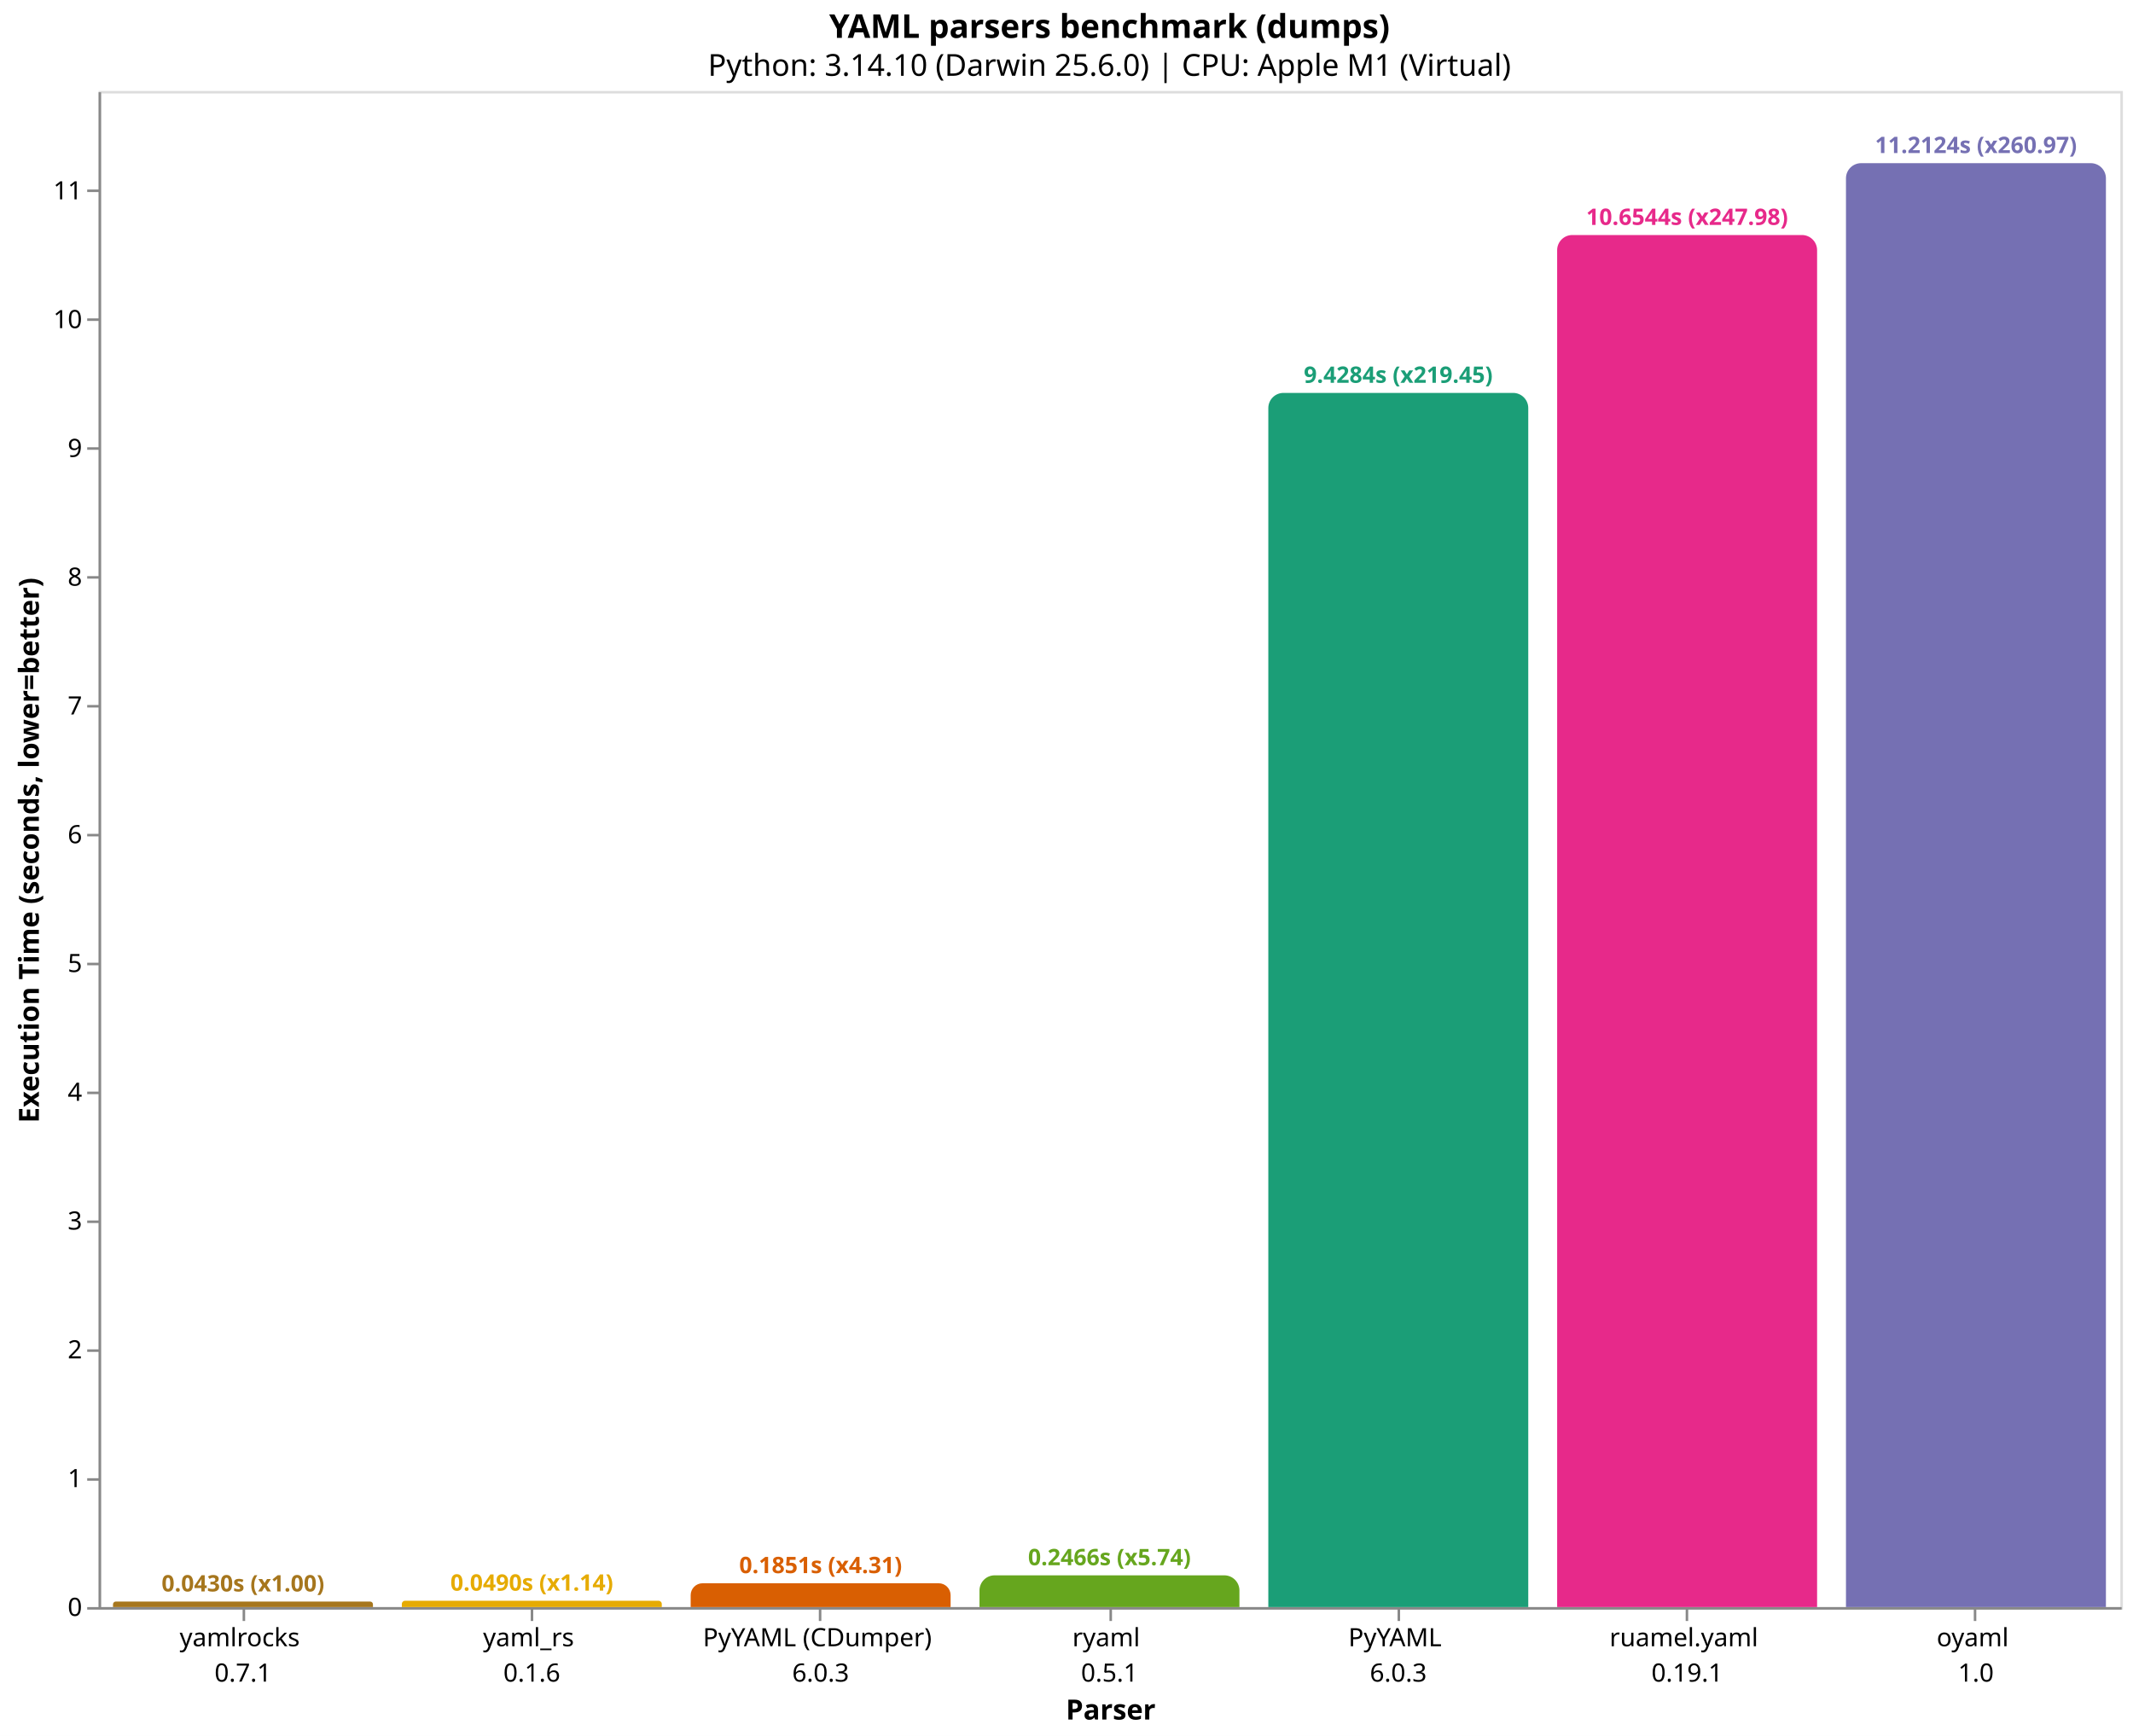
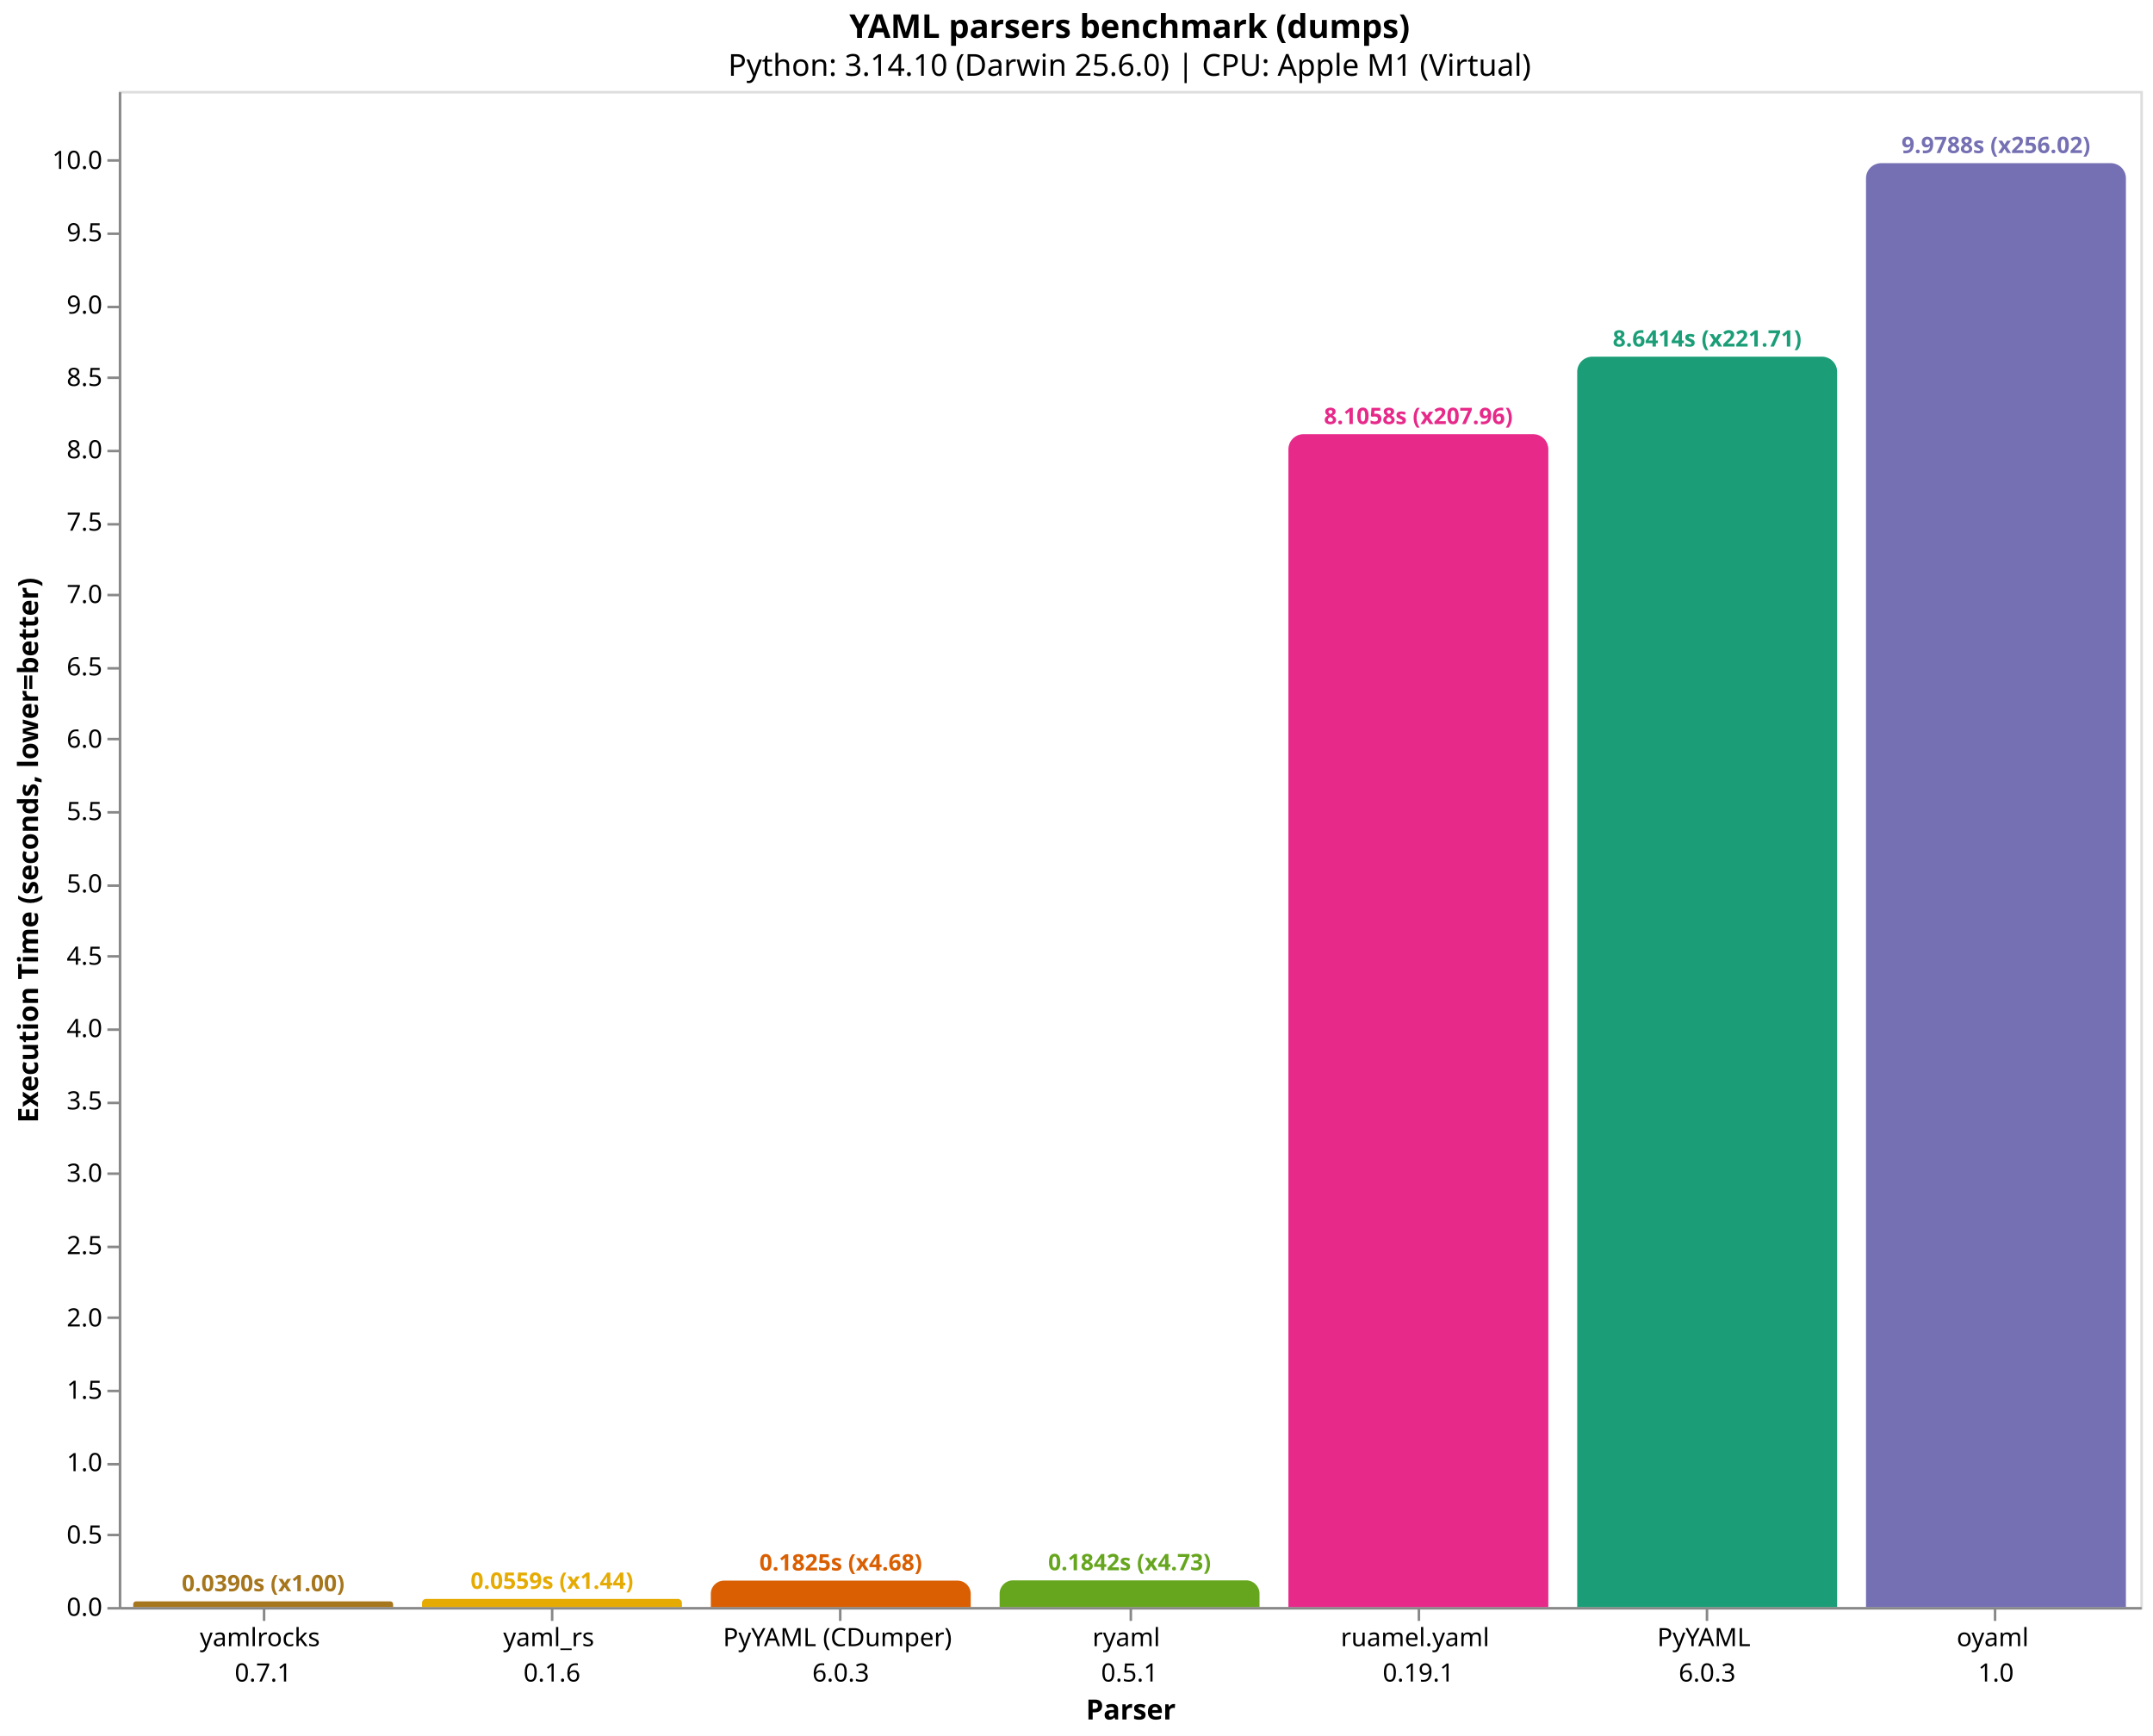
- <svg xmlns="http://www.w3.org/2000/svg" version="1.1" class="marks" width="844" height="687" viewBox="0 0 844 687">
-   <rect width="844" height="687" fill="white" />
-   <g fill="none" stroke-miterlimit="10" transform="translate(39,36)">
+ <svg xmlns="http://www.w3.org/2000/svg" version="1.1" class="marks" width="852" height="687" viewBox="0 0 852 687">
+   <rect width="852" height="687" fill="white" />
+   <g fill="none" stroke-miterlimit="10" transform="translate(47,36)">
    <g class="mark-group role-frame root" role="graphics-object" aria-roledescription="group mark container">
      <g transform="translate(0,0)">
        <path class="background" aria-hidden="true" d="M0.5,0.5h800v600h-800Z" stroke="#ddd" />
        <g>
-           <g class="mark-group role-axis" role="graphics-symbol" aria-roledescription="axis" aria-label="X-axis titled 'Parser' for a discrete scale with 7 values: yamlrocks&#10;0.7.1, yaml_rs&#10;0.1.6, PyYAML (CDumper)&#10;6.0.3, ryaml&#10;0.5.1, PyYAML&#10;6.0.3, ruamel.yaml&#10;0.19.1, oyaml&#10;1.0">
+           <g class="mark-group role-axis" role="graphics-symbol" aria-roledescription="axis" aria-label="X-axis titled 'Parser' for a discrete scale with 7 values: yamlrocks&#10;0.7.1, yaml_rs&#10;0.1.6, PyYAML (CDumper)&#10;6.0.3, ryaml&#10;0.5.1, ruamel.yaml&#10;0.19.1, PyYAML&#10;6.0.3, oyaml&#10;1.0">
            <g transform="translate(0.5,600.5)">
              <path class="background" aria-hidden="true" d="M0,0h0v0h0Z" pointer-events="none" />
              <g>
                <g class="mark-rule role-axis-tick" pointer-events="none">
                  <line transform="translate(57,0)" x2="0" y2="5" stroke="#888" stroke-width="1" opacity="1" />
                  <line transform="translate(171,0)" x2="0" y2="5" stroke="#888" stroke-width="1" opacity="1" />
                  <line transform="translate(285,0)" x2="0" y2="5" stroke="#888" stroke-width="1" opacity="1" />
                  <line transform="translate(400,0)" x2="0" y2="5" stroke="#888" stroke-width="1" opacity="1" />
                  <line transform="translate(514,0)" x2="0" y2="5" stroke="#888" stroke-width="1" opacity="1" />
                  <line transform="translate(628,0)" x2="0" y2="5" stroke="#888" stroke-width="1" opacity="1" />
                  <line transform="translate(742,0)" x2="0" y2="5" stroke="#888" stroke-width="1" opacity="1" />
                </g>
                <g class="mark-text role-axis-label" pointer-events="none">
                  <text text-anchor="middle" transform="translate(56.64286,15)" font-family="sans-serif" font-size="10px" fill="#000" opacity="1">
                    <tspan>yamlrocks</tspan>
                    <tspan x="0" dy="14">0.7.1</tspan>
                  </text>
                  <text text-anchor="middle" transform="translate(170.9286,15)" font-family="sans-serif" font-size="10px" fill="#000" opacity="1">
                    <tspan>yaml_rs</tspan>
                    <tspan x="0" dy="14">0.1.6</tspan>
                  </text>
                  <text text-anchor="middle" transform="translate(285.2143,15)" font-family="sans-serif" font-size="10px" fill="#000" opacity="1">
                    <tspan>PyYAML (CDumper)</tspan>
                    <tspan x="0" dy="14">6.0.3</tspan>
                  </text>
                  <text text-anchor="middle" transform="translate(399.5,15)" font-family="sans-serif" font-size="10px" fill="#000" opacity="1">
                    <tspan>ryaml</tspan>
                    <tspan x="0" dy="14">0.5.1</tspan>
                  </text>
                  <text text-anchor="middle" transform="translate(513.7857,15)" font-family="sans-serif" font-size="10px" fill="#000" opacity="1">
+                     <tspan>ruamel.yaml</tspan>
+                     <tspan x="0" dy="14">0.19.1</tspan>
+                   </text>
+                   <text text-anchor="middle" transform="translate(628.0714,15)" font-family="sans-serif" font-size="10px" fill="#000" opacity="1">
                    <tspan>PyYAML</tspan>
                    <tspan x="0" dy="14">6.0.3</tspan>
-                   </text>
-                   <text text-anchor="middle" transform="translate(628.0714,15)" font-family="sans-serif" font-size="10px" fill="#000" opacity="1">
-                     <tspan>ruamel.yaml</tspan>
-                     <tspan x="0" dy="14">0.19.1</tspan>
                  </text>
                  <text text-anchor="middle" transform="translate(742.3571,15)" font-family="sans-serif" font-size="10px" fill="#000" opacity="1">
                    <tspan>oyaml</tspan>
                    <tspan x="0" dy="14">1.0</tspan>
                  </text>
                </g>
                <g class="mark-rule role-axis-domain" pointer-events="none">
                  <line transform="translate(0,0)" x2="800" y2="0" stroke="#888" stroke-width="1" opacity="1" />
                </g>
                <g class="mark-text role-axis-title" pointer-events="none">
                  <text text-anchor="middle" transform="translate(400,44)" font-family="sans-serif" font-size="11px" font-weight="bold" fill="#000" opacity="1">Parser</text>
                </g>
              </g>
              <path class="foreground" aria-hidden="true" d="" pointer-events="none" display="none" />
            </g>
          </g>
-           <g class="mark-group role-axis" role="graphics-symbol" aria-roledescription="axis" aria-label="Y-axis titled 'Execution Time (seconds, lower=better)' for a linear scale with values from 0 to 12">
+           <g class="mark-group role-axis" role="graphics-symbol" aria-roledescription="axis" aria-label="Y-axis titled 'Execution Time (seconds, lower=better)' for a linear scale with values from 0 to 10">
            <g transform="translate(0.5,0.5)">
              <path class="background" aria-hidden="true" d="M0,0h0v0h0Z" pointer-events="none" />
              <g>
                <g class="mark-rule role-axis-tick" pointer-events="none">
                  <line transform="translate(0,600)" x2="-5" y2="0" stroke="#888" stroke-width="1" opacity="1" />
-                   <line transform="translate(0,549)" x2="-5" y2="0" stroke="#888" stroke-width="1" opacity="1" />
-                   <line transform="translate(0,498)" x2="-5" y2="0" stroke="#888" stroke-width="1" opacity="1" />
-                   <line transform="translate(0,447)" x2="-5" y2="0" stroke="#888" stroke-width="1" opacity="1" />
-                   <line transform="translate(0,396)" x2="-5" y2="0" stroke="#888" stroke-width="1" opacity="1" />
-                   <line transform="translate(0,345)" x2="-5" y2="0" stroke="#888" stroke-width="1" opacity="1" />
-                   <line transform="translate(0,294)" x2="-5" y2="0" stroke="#888" stroke-width="1" opacity="1" />
-                   <line transform="translate(0,243)" x2="-5" y2="0" stroke="#888" stroke-width="1" opacity="1" />
-                   <line transform="translate(0,192)" x2="-5" y2="0" stroke="#888" stroke-width="1" opacity="1" />
-                   <line transform="translate(0,141)" x2="-5" y2="0" stroke="#888" stroke-width="1" opacity="1" />
-                   <line transform="translate(0,90)" x2="-5" y2="0" stroke="#888" stroke-width="1" opacity="1" />
-                   <line transform="translate(0,39)" x2="-5" y2="0" stroke="#888" stroke-width="1" opacity="1" />
+                   <line transform="translate(0,571)" x2="-5" y2="0" stroke="#888" stroke-width="1" opacity="1" />
+                   <line transform="translate(0,543)" x2="-5" y2="0" stroke="#888" stroke-width="1" opacity="1" />
+                   <line transform="translate(0,514)" x2="-5" y2="0" stroke="#888" stroke-width="1" opacity="1" />
+                   <line transform="translate(0,485)" x2="-5" y2="0" stroke="#888" stroke-width="1" opacity="1" />
+                   <line transform="translate(0,457)" x2="-5" y2="0" stroke="#888" stroke-width="1" opacity="1" />
+                   <line transform="translate(0,428)" x2="-5" y2="0" stroke="#888" stroke-width="1" opacity="1" />
+                   <line transform="translate(0,400)" x2="-5" y2="0" stroke="#888" stroke-width="1" opacity="1" />
+                   <line transform="translate(0,371)" x2="-5" y2="0" stroke="#888" stroke-width="1" opacity="1" />
+                   <line transform="translate(0,342)" x2="-5" y2="0" stroke="#888" stroke-width="1" opacity="1" />
+                   <line transform="translate(0,314)" x2="-5" y2="0" stroke="#888" stroke-width="1" opacity="1" />
+                   <line transform="translate(0,285)" x2="-5" y2="0" stroke="#888" stroke-width="1" opacity="1" />
+                   <line transform="translate(0,256)" x2="-5" y2="0" stroke="#888" stroke-width="1" opacity="1" />
+                   <line transform="translate(0,228)" x2="-5" y2="0" stroke="#888" stroke-width="1" opacity="1" />
+                   <line transform="translate(0,199)" x2="-5" y2="0" stroke="#888" stroke-width="1" opacity="1" />
+                   <line transform="translate(0,171)" x2="-5" y2="0" stroke="#888" stroke-width="1" opacity="1" />
+                   <line transform="translate(0,142)" x2="-5" y2="0" stroke="#888" stroke-width="1" opacity="1" />
+                   <line transform="translate(0,113)" x2="-5" y2="0" stroke="#888" stroke-width="1" opacity="1" />
+                   <line transform="translate(0,85)" x2="-5" y2="0" stroke="#888" stroke-width="1" opacity="1" />
+                   <line transform="translate(0,56)" x2="-5" y2="0" stroke="#888" stroke-width="1" opacity="1" />
+                   <line transform="translate(0,27)" x2="-5" y2="0" stroke="#888" stroke-width="1" opacity="1" />
                </g>
                <g class="mark-text role-axis-label" pointer-events="none">
-                   <text text-anchor="end" transform="translate(-7,603)" font-family="sans-serif" font-size="10px" fill="#000" opacity="1">0</text>
-                   <text text-anchor="end" transform="translate(-7,552.0361)" font-family="sans-serif" font-size="10px" fill="#000" opacity="1">1</text>
-                   <text text-anchor="end" transform="translate(-7,501.0723)" font-family="sans-serif" font-size="10px" fill="#000" opacity="1">2</text>
-                   <text text-anchor="end" transform="translate(-7,450.1084)" font-family="sans-serif" font-size="10px" fill="#000" opacity="1">3</text>
-                   <text text-anchor="end" transform="translate(-7,399.1445)" font-family="sans-serif" font-size="10px" fill="#000" opacity="1">4</text>
-                   <text text-anchor="end" transform="translate(-7,348.1806)" font-family="sans-serif" font-size="10px" fill="#000" opacity="1">5</text>
-                   <text text-anchor="end" transform="translate(-7,297.2168)" font-family="sans-serif" font-size="10px" fill="#000" opacity="1">6</text>
-                   <text text-anchor="end" transform="translate(-7,246.2529)" font-family="sans-serif" font-size="10px" fill="#000" opacity="1">7</text>
-                   <text text-anchor="end" transform="translate(-7,195.289)" font-family="sans-serif" font-size="10px" fill="#000" opacity="1">8</text>
-                   <text text-anchor="end" transform="translate(-7,144.3251)" font-family="sans-serif" font-size="10px" fill="#000" opacity="1">9</text>
-                   <text text-anchor="end" transform="translate(-7,93.36125)" font-family="sans-serif" font-size="10px" fill="#000" opacity="1">10</text>
-                   <text text-anchor="end" transform="translate(-7,42.39738)" font-family="sans-serif" font-size="10px" fill="#000" opacity="1">11</text>
+                   <text text-anchor="end" transform="translate(-7,603)" font-family="sans-serif" font-size="10px" fill="#000" opacity="1">0.0</text>
+                   <text text-anchor="end" transform="translate(-7,574.3679)" font-family="sans-serif" font-size="10px" fill="#000" opacity="1">0.5</text>
+                   <text text-anchor="end" transform="translate(-7,545.7358)" font-family="sans-serif" font-size="10px" fill="#000" opacity="1">1.0</text>
+                   <text text-anchor="end" transform="translate(-7,517.1037)" font-family="sans-serif" font-size="10px" fill="#000" opacity="1">1.5</text>
+                   <text text-anchor="end" transform="translate(-7,488.4716)" font-family="sans-serif" font-size="10px" fill="#000" opacity="1">2.0</text>
+                   <text text-anchor="end" transform="translate(-7,459.8396)" font-family="sans-serif" font-size="10px" fill="#000" opacity="1">2.5</text>
+                   <text text-anchor="end" transform="translate(-7,431.2075)" font-family="sans-serif" font-size="10px" fill="#000" opacity="1">3.0</text>
+                   <text text-anchor="end" transform="translate(-7,402.5754)" font-family="sans-serif" font-size="10px" fill="#000" opacity="1">3.5</text>
+                   <text text-anchor="end" transform="translate(-7,373.9433)" font-family="sans-serif" font-size="10px" fill="#000" opacity="1">4.0</text>
+                   <text text-anchor="end" transform="translate(-7,345.3112)" font-family="sans-serif" font-size="10px" fill="#000" opacity="1">4.5</text>
+                   <text text-anchor="end" transform="translate(-7,316.6791)" font-family="sans-serif" font-size="10px" fill="#000" opacity="1">5.0</text>
+                   <text text-anchor="end" transform="translate(-7,288.047)" font-family="sans-serif" font-size="10px" fill="#000" opacity="1">5.5</text>
+                   <text text-anchor="end" transform="translate(-7,259.4149)" font-family="sans-serif" font-size="10px" fill="#000" opacity="1">6.0</text>
+                   <text text-anchor="end" transform="translate(-7,230.7828)" font-family="sans-serif" font-size="10px" fill="#000" opacity="1">6.5</text>
+                   <text text-anchor="end" transform="translate(-7,202.1507)" font-family="sans-serif" font-size="10px" fill="#000" opacity="1">7.0</text>
+                   <text text-anchor="end" transform="translate(-7,173.5187)" font-family="sans-serif" font-size="10px" fill="#000" opacity="1">7.5</text>
+                   <text text-anchor="end" transform="translate(-7,144.8866)" font-family="sans-serif" font-size="10px" fill="#000" opacity="1">8.0</text>
+                   <text text-anchor="end" transform="translate(-7,116.2545)" font-family="sans-serif" font-size="10px" fill="#000" opacity="1">8.5</text>
+                   <text text-anchor="end" transform="translate(-7,87.62239)" font-family="sans-serif" font-size="10px" fill="#000" opacity="1">9.0</text>
+                   <text text-anchor="end" transform="translate(-7,58.9903)" font-family="sans-serif" font-size="10px" fill="#000" opacity="1">9.5</text>
+                   <text text-anchor="end" transform="translate(-7,30.35821)" font-family="sans-serif" font-size="10px" fill="#000" opacity="1">10.0</text>
                </g>
                <g class="mark-rule role-axis-domain" pointer-events="none">
                  <line transform="translate(0,600)" x2="0" y2="-600" stroke="#888" stroke-width="1" opacity="1" />
                </g>
                <g class="mark-text role-axis-title" pointer-events="none">
-                   <text text-anchor="middle" transform="translate(-22.12305,300) rotate(-90) translate(0,-2)" font-family="sans-serif" font-size="11px" font-weight="bold" fill="#000" opacity="1">Execution Time (seconds, lower=better)</text>
+                   <text text-anchor="middle" transform="translate(-30.46289,300) rotate(-90) translate(0,-2)" font-family="sans-serif" font-size="11px" font-weight="bold" fill="#000" opacity="1">Execution Time (seconds, lower=better)</text>
                </g>
              </g>
              <path class="foreground" aria-hidden="true" d="" pointer-events="none" display="none" />
            </g>
          </g>
          <g class="mark-group role-scope" role="graphics-object" aria-roledescription="group mark container">
-             <g transform="translate(5.714286,597.8104)">
-               <path class="background" aria-hidden="true" d="M1.095,0L101.762,0C102.367,0,102.857,0.491,102.857,1.095L102.857,2.19C102.857,2.19,102.857,2.19,102.857,2.19L0,2.19C0,2.19,0,2.19,0,2.19L0,1.095C0,0.491,0.491,0,1.095,0Z" />
+             <g transform="translate(5.714286,597.768)">
+               <path class="background" aria-hidden="true" d="M1.116,0L101.741,0C102.357,0,102.857,0.5,102.857,1.116L102.857,2.232C102.857,2.232,102.857,2.232,102.857,2.232L0,2.232C0,2.232,0,2.232,0,2.232L0,1.116C0,0.5,0.5,0,1.116,0Z" />
              <g clip-path="url(#clip9)">
                <g class="mark-group role-scope" role="graphics-object" aria-roledescription="group mark container">
-                   <g transform="translate(0,-597.8104)">
-                     <path class="background" aria-hidden="true" d="M0,0h102.857v0h-102.857Z" />
-                     <g>
-                       <g class="mark-rect role-mark layer_0_marks" role="graphics-object" aria-roledescription="rect mark container">
-                         <path aria-label="Parser: yamlrocks&#10;0.7.1; Execution Time (seconds, lower=better): 0.0429640136667; parser: yamlrocks; Execution Time (s): 0.0430; Slowdown: 1.00" role="graphics-symbol" aria-roledescription="bar" d="M0,597.81h102.857v2.19h-102.857Z" fill="#a6761d" />
-                       </g>
-                     </g>
-                     <path class="foreground" aria-hidden="true" d="" display="none" />
-                   </g>
-                 </g>
-               </g>
-               <path class="foreground" aria-hidden="true" d="" display="none" />
-             </g>
-             <g transform="translate(120,597.5005)">
-               <path class="background" aria-hidden="true" d="M1.25,0L101.607,0C102.297,0,102.857,0.56,102.857,1.25L102.857,2.499C102.857,2.499,102.857,2.499,102.857,2.499L0,2.499C0,2.499,0,2.499,0,2.499L0,1.25C0,0.56,0.56,0,1.25,0Z" />
+                   <g transform="translate(0,-597.768)">
+                     <path class="background" aria-hidden="true" d="M0,0h102.857v0h-102.857Z" />
+                     <g>
+                       <g class="mark-rect role-mark layer_0_marks" role="graphics-object" aria-roledescription="rect mark container">
+                         <path aria-label="Parser: yamlrocks&#10;0.7.1; Execution Time (seconds, lower=better): 0.03897675; parser: yamlrocks; Execution Time (s): 0.0390; Slowdown: 1.00" role="graphics-symbol" aria-roledescription="bar" d="M0,597.768h102.857v2.232h-102.857Z" fill="#a6761d" />
+                       </g>
+                     </g>
+                     <path class="foreground" aria-hidden="true" d="" display="none" />
+                   </g>
+                 </g>
+               </g>
+               <path class="foreground" aria-hidden="true" d="" display="none" />
+             </g>
+             <g transform="translate(120,596.7971)">
+               <path class="background" aria-hidden="true" d="M1.601,0L101.256,0C102.14,0,102.857,0.718,102.857,1.601L102.857,3.203C102.857,3.203,102.857,3.203,102.857,3.203L0,3.203C0,3.203,0,3.203,0,3.203L0,1.601C0,0.718,0.718,0,1.601,0Z" />
              <g clip-path="url(#clip10)">
                <g class="mark-group role-scope" role="graphics-object" aria-roledescription="group mark container">
-                   <g transform="translate(0,-597.5005)">
-                     <path class="background" aria-hidden="true" d="M0,0h102.857v0h-102.857Z" />
-                     <g>
-                       <g class="mark-rect role-mark layer_0_marks" role="graphics-object" aria-roledescription="rect mark container">
-                         <path aria-label="Parser: yaml_rs&#10;0.1.6; Execution Time (seconds, lower=better): 0.0490442083333; parser: yaml_rs; Execution Time (s): 0.0490; Slowdown: 1.14" role="graphics-symbol" aria-roledescription="bar" d="M0,597.501h102.857v2.499h-102.857Z" fill="#e6ab02" />
-                       </g>
-                     </g>
-                     <path class="foreground" aria-hidden="true" d="" display="none" />
-                   </g>
-                 </g>
-               </g>
-               <path class="foreground" aria-hidden="true" d="" display="none" />
-             </g>
-             <g transform="translate(234.2857,590.5679)">
-               <path class="background" aria-hidden="true" d="M4.716,0L98.141,0C100.744,0,102.857,2.113,102.857,4.716L102.857,9.432C102.857,9.432,102.857,9.432,102.857,9.432L0,9.432C0,9.432,0,9.432,0,9.432L0,4.716C0,2.113,2.113,0,4.716,0Z" />
+                   <g transform="translate(0,-596.7971)">
+                     <path class="background" aria-hidden="true" d="M0,0h102.857v0h-102.857Z" />
+                     <g>
+                       <g class="mark-rect role-mark layer_0_marks" role="graphics-object" aria-roledescription="rect mark container">
+                         <path aria-label="Parser: yaml_rs&#10;0.1.6; Execution Time (seconds, lower=better): 0.0559316393333; parser: yaml_rs; Execution Time (s): 0.0559; Slowdown: 1.44" role="graphics-symbol" aria-roledescription="bar" d="M0,596.797h102.857v3.203h-102.857Z" fill="#e6ab02" />
+                       </g>
+                     </g>
+                     <path class="foreground" aria-hidden="true" d="" display="none" />
+                   </g>
+                 </g>
+               </g>
+               <path class="foreground" aria-hidden="true" d="" display="none" />
+             </g>
+             <g transform="translate(234.2857,589.552)">
+               <path class="background" aria-hidden="true" d="M5.224,0L97.633,0C100.516,0,102.857,2.341,102.857,5.224L102.857,10.448C102.857,10.448,102.857,10.448,102.857,10.448L0,10.448C0,10.448,0,10.448,0,10.448L0,5.224C0,2.341,2.341,0,5.224,0Z" />
              <g clip-path="url(#clip11)">
                <g class="mark-group role-scope" role="graphics-object" aria-roledescription="group mark container">
-                   <g transform="translate(0,-590.5679)">
-                     <path class="background" aria-hidden="true" d="M0,0h102.857v0h-102.857Z" />
-                     <g>
-                       <g class="mark-rect role-mark layer_0_marks" role="graphics-object" aria-roledescription="rect mark container">
-                         <path aria-label="Parser: PyYAML (CDumper)&#10;6.0.3; Execution Time (seconds, lower=better): 0.185074389333; parser: PyYAML (CDumper); Execution Time (s): 0.1851; Slowdown: 4.31" role="graphics-symbol" aria-roledescription="bar" d="M0,590.568h102.857v9.432h-102.857Z" fill="#d95f02" />
-                       </g>
-                     </g>
-                     <path class="foreground" aria-hidden="true" d="" display="none" />
-                   </g>
-                 </g>
-               </g>
-               <path class="foreground" aria-hidden="true" d="" display="none" />
-             </g>
-             <g transform="translate(348.5714,587.4301)">
-               <path class="background" aria-hidden="true" d="M6,0L96.857,0C100.169,0,102.857,2.689,102.857,6L102.857,12.57C102.857,12.57,102.857,12.57,102.857,12.57L0,12.57C0,12.57,0,12.57,0,12.57L0,6C0,2.689,2.689,0,6,0Z" />
+                   <g transform="translate(0,-589.552)">
+                     <path class="background" aria-hidden="true" d="M0,0h102.857v0h-102.857Z" />
+                     <g>
+                       <g class="mark-rect role-mark layer_0_marks" role="graphics-object" aria-roledescription="rect mark container">
+                         <path aria-label="Parser: PyYAML (CDumper)&#10;6.0.3; Execution Time (seconds, lower=better): 0.182452472333; parser: PyYAML (CDumper); Execution Time (s): 0.1825; Slowdown: 4.68" role="graphics-symbol" aria-roledescription="bar" d="M0,589.552h102.857v10.448h-102.857Z" fill="#d95f02" />
+                       </g>
+                     </g>
+                     <path class="foreground" aria-hidden="true" d="" display="none" />
+                   </g>
+                 </g>
+               </g>
+               <path class="foreground" aria-hidden="true" d="" display="none" />
+             </g>
+             <g transform="translate(348.5714,589.4506)">
+               <path class="background" aria-hidden="true" d="M5.275,0L97.582,0C100.494,0,102.857,2.364,102.857,5.275L102.857,10.549C102.857,10.549,102.857,10.549,102.857,10.549L0,10.549C0,10.549,0,10.549,0,10.549L0,5.275C0,2.364,2.364,0,5.275,0Z" />
              <g clip-path="url(#clip12)">
                <g class="mark-group role-scope" role="graphics-object" aria-roledescription="group mark container">
-                   <g transform="translate(0,-587.4301)">
-                     <path class="background" aria-hidden="true" d="M0,0h102.857v0h-102.857Z" />
-                     <g>
-                       <g class="mark-rect role-mark layer_0_marks" role="graphics-object" aria-roledescription="rect mark container">
-                         <path aria-label="Parser: ryaml&#10;0.5.1; Execution Time (seconds, lower=better): 0.246643597667; parser: ryaml; Execution Time (s): 0.2466; Slowdown: 5.74" role="graphics-symbol" aria-roledescription="bar" d="M0,587.43h102.857v12.57h-102.857Z" fill="#66a61e" />
-                       </g>
-                     </g>
-                     <path class="foreground" aria-hidden="true" d="" display="none" />
-                   </g>
-                 </g>
-               </g>
-               <path class="foreground" aria-hidden="true" d="" display="none" />
-             </g>
-             <g transform="translate(462.8571,119.4908)">
-               <path class="background" aria-hidden="true" d="M6,0L96.857,0C100.169,0,102.857,2.689,102.857,6L102.857,480.509C102.857,480.509,102.857,480.509,102.857,480.509L0,480.509C0,480.509,0,480.509,0,480.509L0,6C0,2.689,2.689,0,6,0Z" />
+                   <g transform="translate(0,-589.4506)">
+                     <path class="background" aria-hidden="true" d="M0,0h102.857v0h-102.857Z" />
+                     <g>
+                       <g class="mark-rect role-mark layer_0_marks" role="graphics-object" aria-roledescription="rect mark container">
+                         <path aria-label="Parser: ryaml&#10;0.5.1; Execution Time (seconds, lower=better): 0.184224111; parser: ryaml; Execution Time (s): 0.1842; Slowdown: 4.73" role="graphics-symbol" aria-roledescription="bar" d="M0,589.451h102.857v10.549h-102.857Z" fill="#66a61e" />
+                       </g>
+                     </g>
+                     <path class="foreground" aria-hidden="true" d="" display="none" />
+                   </g>
+                 </g>
+               </g>
+               <path class="foreground" aria-hidden="true" d="" display="none" />
+             </g>
+             <g transform="translate(462.8571,135.8297)">
+               <path class="background" aria-hidden="true" d="M6,0L96.857,0C100.169,0,102.857,2.689,102.857,6L102.857,464.17C102.857,464.17,102.857,464.17,102.857,464.17L0,464.17C0,464.17,0,464.17,0,464.17L0,6C0,2.689,2.689,0,6,0Z" />
              <g clip-path="url(#clip13)">
                <g class="mark-group role-scope" role="graphics-object" aria-roledescription="group mark container">
-                   <g transform="translate(0,-119.4908)">
-                     <path class="background" aria-hidden="true" d="M0,0h102.857v0h-102.857Z" />
-                     <g>
-                       <g class="mark-rect role-mark layer_0_marks" role="graphics-object" aria-roledescription="rect mark container">
-                         <path aria-label="Parser: PyYAML&#10;6.0.3; Execution Time (seconds, lower=better): 9.42842695867; parser: PyYAML; Execution Time (s): 9.4284; Slowdown: 219.45" role="graphics-symbol" aria-roledescription="bar" d="M0,119.491h102.857v480.509h-102.857Z" fill="#1b9e77" />
-                       </g>
-                     </g>
-                     <path class="foreground" aria-hidden="true" d="" display="none" />
-                   </g>
-                 </g>
-               </g>
-               <path class="foreground" aria-hidden="true" d="" display="none" />
-             </g>
-             <g transform="translate(577.1429,57.00942)">
-               <path class="background" aria-hidden="true" d="M6,0L96.857,0C100.169,0,102.857,2.689,102.857,6L102.857,542.991C102.857,542.991,102.857,542.991,102.857,542.991L0,542.991C0,542.991,0,542.991,0,542.991L0,6C0,2.689,2.689,0,6,0Z" />
+                   <g transform="translate(0,-135.8297)">
+                     <path class="background" aria-hidden="true" d="M0,0h102.857v0h-102.857Z" />
+                     <g>
+                       <g class="mark-rect role-mark layer_0_marks" role="graphics-object" aria-roledescription="rect mark container">
+                         <path aria-label="Parser: ruamel.yaml&#10;0.19.1; Execution Time (seconds, lower=better): 8.10577079167; parser: ruamel.yaml; Execution Time (s): 8.1058; Slowdown: 207.96" role="graphics-symbol" aria-roledescription="bar" d="M0,135.83h102.857v464.17h-102.857Z" fill="#e7298a" />
+                       </g>
+                     </g>
+                     <path class="foreground" aria-hidden="true" d="" display="none" />
+                   </g>
+                 </g>
+               </g>
+               <path class="foreground" aria-hidden="true" d="" display="none" />
+             </g>
+             <g transform="translate(577.1429,105.1554)">
+               <path class="background" aria-hidden="true" d="M6,0L96.857,0C100.169,0,102.857,2.689,102.857,6L102.857,494.845C102.857,494.845,102.857,494.845,102.857,494.845L0,494.845C0,494.845,0,494.845,0,494.845L0,6C0,2.689,2.689,0,6,0Z" />
              <g clip-path="url(#clip14)">
                <g class="mark-group role-scope" role="graphics-object" aria-roledescription="group mark container">
-                   <g transform="translate(0,-57.00942)">
-                     <path class="background" aria-hidden="true" d="M0,0h102.857v0h-102.857Z" />
-                     <g>
-                       <g class="mark-rect role-mark layer_0_marks" role="graphics-object" aria-roledescription="rect mark container">
-                         <path aria-label="Parser: ruamel.yaml&#10;0.19.1; Execution Time (seconds, lower=better): 10.6544209583; parser: ruamel.yaml; Execution Time (s): 10.6544; Slowdown: 247.98" role="graphics-symbol" aria-roledescription="bar" d="M0,57.009h102.857v542.991h-102.857Z" fill="#e7298a" />
+                   <g transform="translate(0,-105.1554)">
+                     <path class="background" aria-hidden="true" d="M0,0h102.857v0h-102.857Z" />
+                     <g>
+                       <g class="mark-rect role-mark layer_0_marks" role="graphics-object" aria-roledescription="rect mark container">
+                         <path aria-label="Parser: PyYAML&#10;6.0.3; Execution Time (seconds, lower=better): 8.64143308333; parser: PyYAML; Execution Time (s): 8.6414; Slowdown: 221.71" role="graphics-symbol" aria-roledescription="bar" d="M0,105.155h102.857v494.845h-102.857Z" fill="#1b9e77" />
                      </g>
                    </g>
                    <path class="foreground" aria-hidden="true" d="" display="none" />
                  </g>
                </g>
              </g>
              <path class="foreground" aria-hidden="true" d="" display="none" />
            </g>
            <g transform="translate(691.4286,28.57143)">
              <path class="background" aria-hidden="true" d="M6,0L96.857,0C100.169,0,102.857,2.689,102.857,6L102.857,571.429C102.857,571.429,102.857,571.429,102.857,571.429L0,571.429C0,571.429,0,571.429,0,571.429L0,6C0,2.689,2.689,0,6,0Z" />
              <g clip-path="url(#clip15)">
                <g class="mark-group role-scope" role="graphics-object" aria-roledescription="group mark container">
                  <g transform="translate(0,-28.57143)">
                    <path class="background" aria-hidden="true" d="M0,0h102.857v0h-102.857Z" />
                    <g>
                      <g class="mark-rect role-mark layer_0_marks" role="graphics-object" aria-roledescription="rect mark container">
-                         <path aria-label="Parser: oyaml&#10;1.0; Execution Time (seconds, lower=better): 11.2124239587; parser: oyaml; Execution Time (s): 11.2124; Slowdown: 260.97" role="graphics-symbol" aria-roledescription="bar" d="M0,28.571h102.857v571.429h-102.857Z" fill="#7570b3" />
+                         <path aria-label="Parser: oyaml&#10;1.0; Execution Time (seconds, lower=better): 9.978813597; parser: oyaml; Execution Time (s): 9.9788; Slowdown: 256.02" role="graphics-symbol" aria-roledescription="bar" d="M0,28.571h102.857v571.429h-102.857Z" fill="#7570b3" />
                      </g>
                    </g>
                    <path class="foreground" aria-hidden="true" d="" display="none" />
                  </g>
                </g>
              </g>
              <path class="foreground" aria-hidden="true" d="" display="none" />
            </g>
          </g>
          <g class="mark-text role-mark layer_1_marks" role="graphics-object" aria-roledescription="text mark container">
-             <text aria-label="Parser: yamlrocks&#10;0.7.1; Execution Time (seconds, lower=better): 0.0429640136667; parser: yamlrocks; label: 0.0430s (x1.00); Execution Time (s): 0.0430; Slowdown: 1.00" role="graphics-symbol" aria-roledescription="text mark" text-anchor="middle" transform="translate(57.14286,593.8104)" font-family="sans-serif" font-size="9px" font-weight="bold" fill="#a6761d">0.0430s (x1.00)</text>
-             <text aria-label="Parser: yaml_rs&#10;0.1.6; Execution Time (seconds, lower=better): 0.0490442083333; parser: yaml_rs; label: 0.0490s (x1.14); Execution Time (s): 0.0490; Slowdown: 1.14" role="graphics-symbol" aria-roledescription="text mark" text-anchor="middle" transform="translate(171.4286,593.5005)" font-family="sans-serif" font-size="9px" font-weight="bold" fill="#e6ab02">0.0490s (x1.14)</text>
-             <text aria-label="Parser: PyYAML (CDumper)&#10;6.0.3; Execution Time (seconds, lower=better): 0.185074389333; parser: PyYAML (CDumper); label: 0.1851s (x4.31); Execution Time (s): 0.1851; Slowdown: 4.31" role="graphics-symbol" aria-roledescription="text mark" text-anchor="middle" transform="translate(285.7143,586.5679)" font-family="sans-serif" font-size="9px" font-weight="bold" fill="#d95f02">0.1851s (x4.31)</text>
-             <text aria-label="Parser: ryaml&#10;0.5.1; Execution Time (seconds, lower=better): 0.246643597667; parser: ryaml; label: 0.2466s (x5.74); Execution Time (s): 0.2466; Slowdown: 5.74" role="graphics-symbol" aria-roledescription="text mark" text-anchor="middle" transform="translate(400,583.4301)" font-family="sans-serif" font-size="9px" font-weight="bold" fill="#66a61e">0.2466s (x5.74)</text>
-             <text aria-label="Parser: PyYAML&#10;6.0.3; Execution Time (seconds, lower=better): 9.42842695867; parser: PyYAML; label: 9.4284s (x219.45); Execution Time (s): 9.4284; Slowdown: 219.45" role="graphics-symbol" aria-roledescription="text mark" text-anchor="middle" transform="translate(514.2857,115.4908)" font-family="sans-serif" font-size="9px" font-weight="bold" fill="#1b9e77">9.4284s (x219.45)</text>
-             <text aria-label="Parser: ruamel.yaml&#10;0.19.1; Execution Time (seconds, lower=better): 10.6544209583; parser: ruamel.yaml; label: 10.6544s (x247.98); Execution Time (s): 10.6544; Slowdown: 247.98" role="graphics-symbol" aria-roledescription="text mark" text-anchor="middle" transform="translate(628.5714,53.00942)" font-family="sans-serif" font-size="9px" font-weight="bold" fill="#e7298a">10.6544s (x247.98)</text>
-             <text aria-label="Parser: oyaml&#10;1.0; Execution Time (seconds, lower=better): 11.2124239587; parser: oyaml; label: 11.2124s (x260.97); Execution Time (s): 11.2124; Slowdown: 260.97" role="graphics-symbol" aria-roledescription="text mark" text-anchor="middle" transform="translate(742.8571,24.57143)" font-family="sans-serif" font-size="9px" font-weight="bold" fill="#7570b3">11.2124s (x260.97)</text>
+             <text aria-label="Parser: yamlrocks&#10;0.7.1; Execution Time (seconds, lower=better): 0.03897675; parser: yamlrocks; label: 0.0390s (x1.00); Execution Time (s): 0.0390; Slowdown: 1.00" role="graphics-symbol" aria-roledescription="text mark" text-anchor="middle" transform="translate(57.14286,593.768)" font-family="sans-serif" font-size="9px" font-weight="bold" fill="#a6761d">0.0390s (x1.00)</text>
+             <text aria-label="Parser: yaml_rs&#10;0.1.6; Execution Time (seconds, lower=better): 0.0559316393333; parser: yaml_rs; label: 0.0559s (x1.44); Execution Time (s): 0.0559; Slowdown: 1.44" role="graphics-symbol" aria-roledescription="text mark" text-anchor="middle" transform="translate(171.4286,592.7971)" font-family="sans-serif" font-size="9px" font-weight="bold" fill="#e6ab02">0.0559s (x1.44)</text>
+             <text aria-label="Parser: PyYAML (CDumper)&#10;6.0.3; Execution Time (seconds, lower=better): 0.182452472333; parser: PyYAML (CDumper); label: 0.1825s (x4.68); Execution Time (s): 0.1825; Slowdown: 4.68" role="graphics-symbol" aria-roledescription="text mark" text-anchor="middle" transform="translate(285.7143,585.552)" font-family="sans-serif" font-size="9px" font-weight="bold" fill="#d95f02">0.1825s (x4.68)</text>
+             <text aria-label="Parser: ryaml&#10;0.5.1; Execution Time (seconds, lower=better): 0.184224111; parser: ryaml; label: 0.1842s (x4.73); Execution Time (s): 0.1842; Slowdown: 4.73" role="graphics-symbol" aria-roledescription="text mark" text-anchor="middle" transform="translate(400,585.4506)" font-family="sans-serif" font-size="9px" font-weight="bold" fill="#66a61e">0.1842s (x4.73)</text>
+             <text aria-label="Parser: ruamel.yaml&#10;0.19.1; Execution Time (seconds, lower=better): 8.10577079167; parser: ruamel.yaml; label: 8.1058s (x207.96); Execution Time (s): 8.1058; Slowdown: 207.96" role="graphics-symbol" aria-roledescription="text mark" text-anchor="middle" transform="translate(514.2857,131.8297)" font-family="sans-serif" font-size="9px" font-weight="bold" fill="#e7298a">8.1058s (x207.96)</text>
+             <text aria-label="Parser: PyYAML&#10;6.0.3; Execution Time (seconds, lower=better): 8.64143308333; parser: PyYAML; label: 8.6414s (x221.71); Execution Time (s): 8.6414; Slowdown: 221.71" role="graphics-symbol" aria-roledescription="text mark" text-anchor="middle" transform="translate(628.5714,101.1554)" font-family="sans-serif" font-size="9px" font-weight="bold" fill="#1b9e77">8.6414s (x221.71)</text>
+             <text aria-label="Parser: oyaml&#10;1.0; Execution Time (seconds, lower=better): 9.978813597; parser: oyaml; label: 9.9788s (x256.02); Execution Time (s): 9.9788; Slowdown: 256.02" role="graphics-symbol" aria-roledescription="text mark" text-anchor="middle" transform="translate(742.8571,24.57143)" font-family="sans-serif" font-size="9px" font-weight="bold" fill="#7570b3">9.9788s (x256.02)</text>
          </g>
          <g class="mark-group role-title">
            <g transform="translate(400,-31)">
              <path class="background" aria-hidden="true" d="M0,0h0v0h0Z" pointer-events="none" />
              <g>
                <g class="mark-text role-title-text" role="graphics-symbol" aria-roledescription="title" aria-label="Title text 'YAML parsers benchmark (dumps)'" pointer-events="none">
                  <text text-anchor="middle" transform="translate(0,10)" font-family="sans-serif" font-size="13px" font-weight="bold" fill="#000" opacity="1">YAML parsers benchmark (dumps)</text>
                </g>
                <g class="mark-text role-title-subtitle" role="graphics-symbol" aria-roledescription="subtitle" aria-label="Subtitle text 'Python: 3.14.10 (Darwin 25.6.0) | CPU: Apple M1 (Virtual)'" pointer-events="none">
                  <text text-anchor="middle" transform="translate(0,25)" font-family="sans-serif" font-size="12px" fill="#000" opacity="1">Python: 3.14.10 (Darwin 25.6.0) | CPU: Apple M1 (Virtual)</text>
                </g>
              </g>
              <path class="foreground" aria-hidden="true" d="" pointer-events="none" display="none" />
            </g>
          </g>
        </g>
        <path class="foreground" aria-hidden="true" d="" display="none" />
      </g>
    </g>
  </g>
  <defs>
    <clipPath id="clip9">
-       <path d="M1.095,0L101.762,0C102.367,0,102.857,0.491,102.857,1.095L102.857,2.19C102.857,2.19,102.857,2.19,102.857,2.19L0,2.19C0,2.19,0,2.19,0,2.19L0,1.095C0,0.491,0.491,0,1.095,0Z" />
+       <path d="M1.116,0L101.741,0C102.357,0,102.857,0.5,102.857,1.116L102.857,2.232C102.857,2.232,102.857,2.232,102.857,2.232L0,2.232C0,2.232,0,2.232,0,2.232L0,1.116C0,0.5,0.5,0,1.116,0Z" />
    </clipPath>
    <clipPath id="clip10">
-       <path d="M1.25,0L101.607,0C102.297,0,102.857,0.56,102.857,1.25L102.857,2.499C102.857,2.499,102.857,2.499,102.857,2.499L0,2.499C0,2.499,0,2.499,0,2.499L0,1.25C0,0.56,0.56,0,1.25,0Z" />
+       <path d="M1.601,0L101.256,0C102.14,0,102.857,0.718,102.857,1.601L102.857,3.203C102.857,3.203,102.857,3.203,102.857,3.203L0,3.203C0,3.203,0,3.203,0,3.203L0,1.601C0,0.718,0.718,0,1.601,0Z" />
    </clipPath>
    <clipPath id="clip11">
-       <path d="M4.716,0L98.141,0C100.744,0,102.857,2.113,102.857,4.716L102.857,9.432C102.857,9.432,102.857,9.432,102.857,9.432L0,9.432C0,9.432,0,9.432,0,9.432L0,4.716C0,2.113,2.113,0,4.716,0Z" />
+       <path d="M5.224,0L97.633,0C100.516,0,102.857,2.341,102.857,5.224L102.857,10.448C102.857,10.448,102.857,10.448,102.857,10.448L0,10.448C0,10.448,0,10.448,0,10.448L0,5.224C0,2.341,2.341,0,5.224,0Z" />
    </clipPath>
    <clipPath id="clip12">
-       <path d="M6,0L96.857,0C100.169,0,102.857,2.689,102.857,6L102.857,12.57C102.857,12.57,102.857,12.57,102.857,12.57L0,12.57C0,12.57,0,12.57,0,12.57L0,6C0,2.689,2.689,0,6,0Z" />
+       <path d="M5.275,0L97.582,0C100.494,0,102.857,2.364,102.857,5.275L102.857,10.549C102.857,10.549,102.857,10.549,102.857,10.549L0,10.549C0,10.549,0,10.549,0,10.549L0,5.275C0,2.364,2.364,0,5.275,0Z" />
    </clipPath>
    <clipPath id="clip13">
-       <path d="M6,0L96.857,0C100.169,0,102.857,2.689,102.857,6L102.857,480.509C102.857,480.509,102.857,480.509,102.857,480.509L0,480.509C0,480.509,0,480.509,0,480.509L0,6C0,2.689,2.689,0,6,0Z" />
+       <path d="M6,0L96.857,0C100.169,0,102.857,2.689,102.857,6L102.857,464.17C102.857,464.17,102.857,464.17,102.857,464.17L0,464.17C0,464.17,0,464.17,0,464.17L0,6C0,2.689,2.689,0,6,0Z" />
    </clipPath>
    <clipPath id="clip14">
-       <path d="M6,0L96.857,0C100.169,0,102.857,2.689,102.857,6L102.857,542.991C102.857,542.991,102.857,542.991,102.857,542.991L0,542.991C0,542.991,0,542.991,0,542.991L0,6C0,2.689,2.689,0,6,0Z" />
+       <path d="M6,0L96.857,0C100.169,0,102.857,2.689,102.857,6L102.857,494.845C102.857,494.845,102.857,494.845,102.857,494.845L0,494.845C0,494.845,0,494.845,0,494.845L0,6C0,2.689,2.689,0,6,0Z" />
    </clipPath>
    <clipPath id="clip15">
      <path d="M6,0L96.857,0C100.169,0,102.857,2.689,102.857,6L102.857,571.429C102.857,571.429,102.857,571.429,102.857,571.429L0,571.429C0,571.429,0,571.429,0,571.429L0,6C0,2.689,2.689,0,6,0Z" />
    </clipPath>
  </defs>
</svg>
